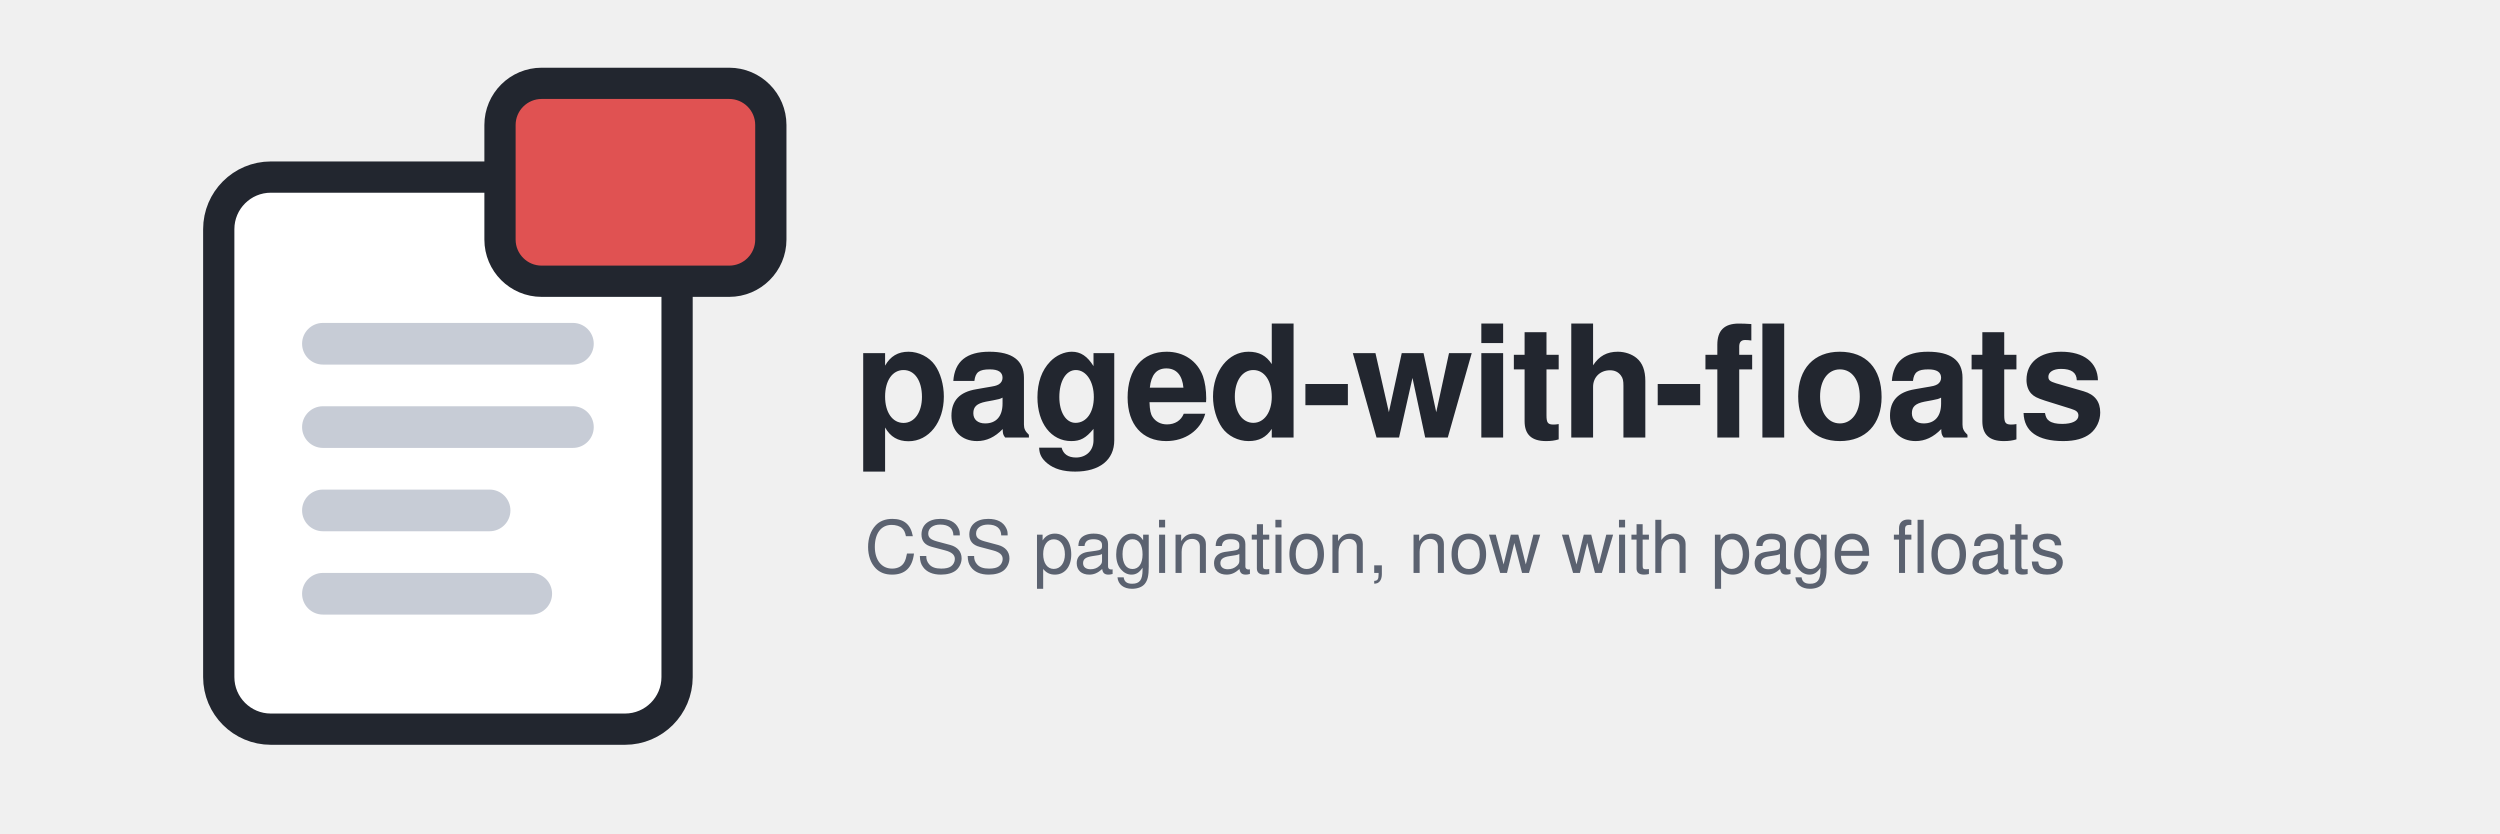
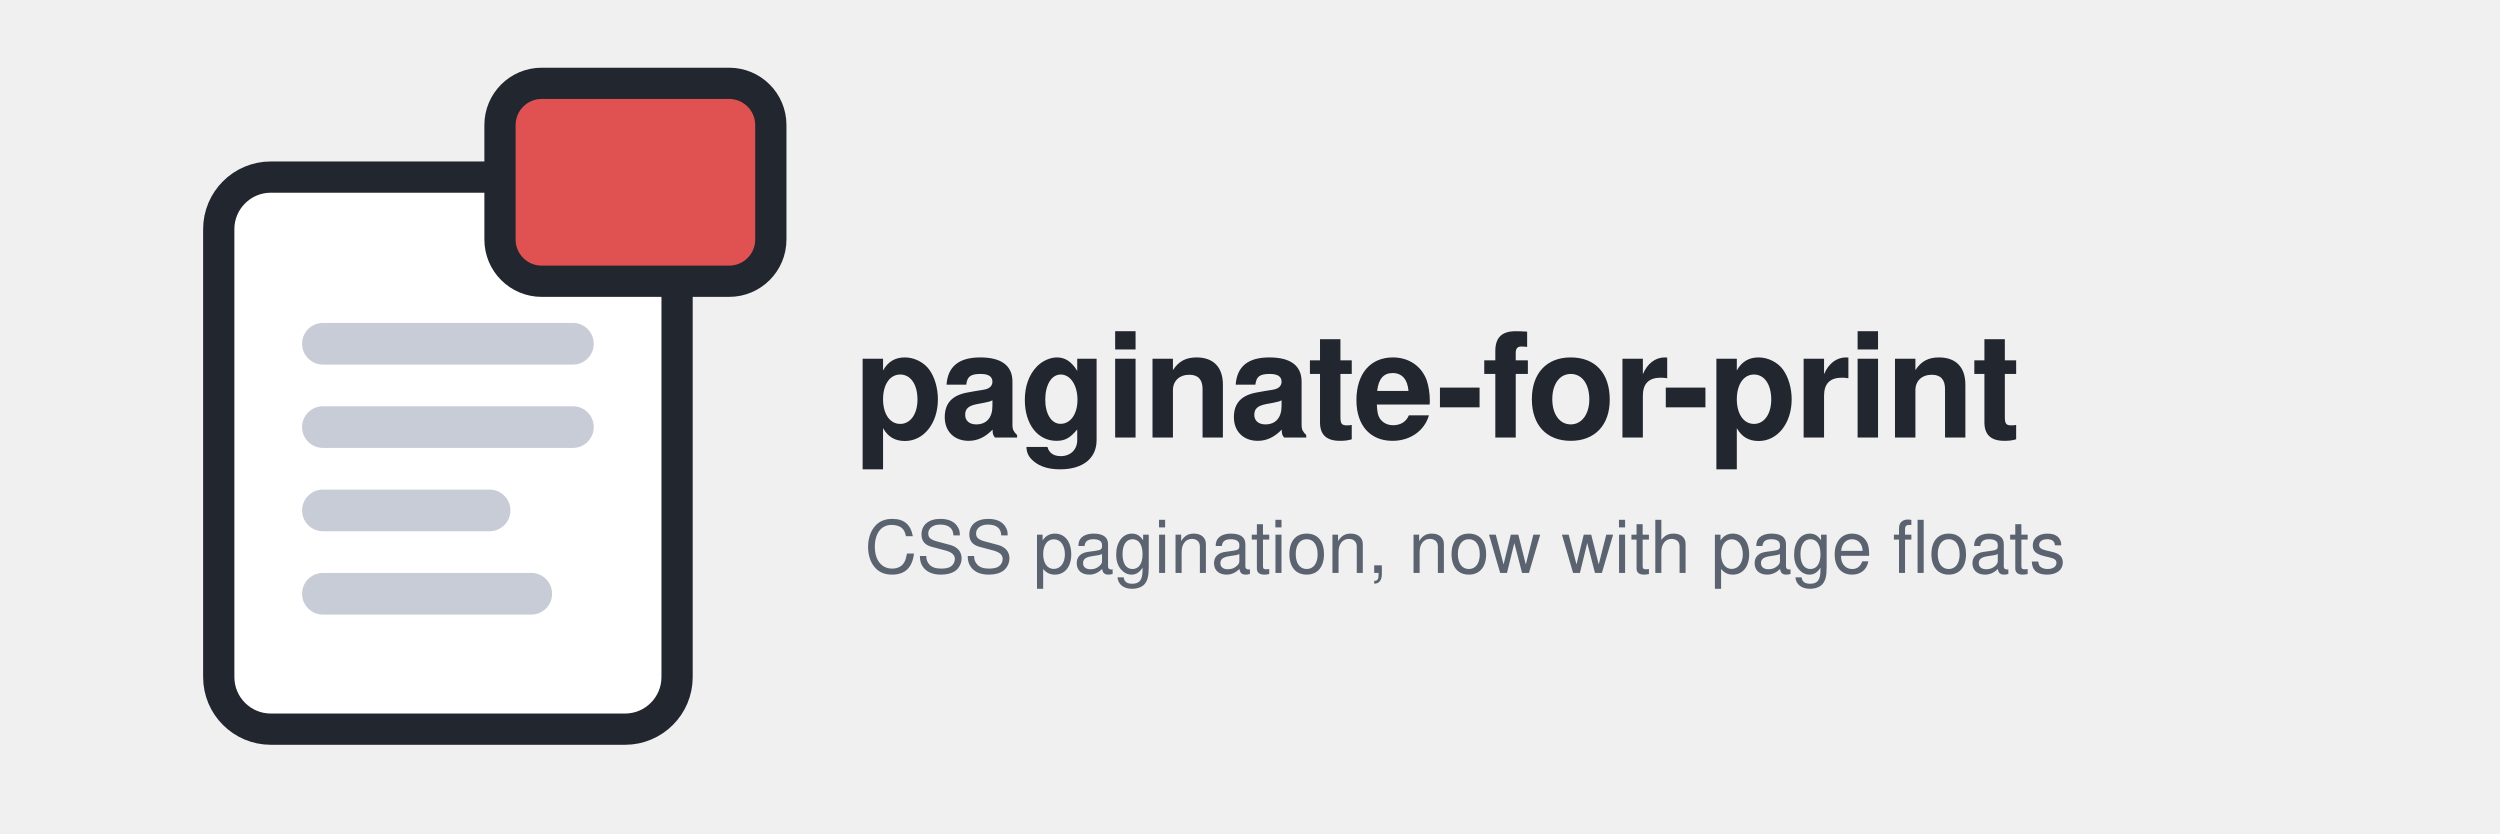
- <svg xmlns="http://www.w3.org/2000/svg" width="480" height="160" viewBox="0 0 480 160" role="img" aria-label="paged-with-floats">
+ <svg xmlns="http://www.w3.org/2000/svg" width="480" height="160" viewBox="0 0 480 160" role="img" aria-label="paginate-for-print">
  <g>
    <rect x="42" y="34" width="88" height="106" rx="10" fill="#ffffff" stroke="#22262f" stroke-width="6" />
    <rect x="58" y="62" width="56" height="8" rx="4" fill="#c7ccd6" />
    <rect x="58" y="78" width="56" height="8" rx="4" fill="#c7ccd6" />
    <rect x="58" y="94" width="40" height="8" rx="4" fill="#c7ccd6" />
    <rect x="58" y="110" width="48" height="8" rx="4" fill="#c7ccd6" />
    <rect x="96" y="16" width="52" height="38" rx="8" fill="#e05252" stroke="#22262f" stroke-width="6" />
  </g>
-   <text x="164" y="84" font-family="'Segoe UI', Helvetica, Arial, sans-serif" font-size="30" font-weight="700" fill="#22262f" letter-spacing="-0.5">paged-with-floats</text>
+   <text x="164" y="84" font-family="'Segoe UI', Helvetica, Arial, sans-serif" font-size="28" font-weight="700" fill="#22262f" letter-spacing="-0.5">paginate-for-print</text>
  <text x="166" y="110" font-family="'Segoe UI', Helvetica, Arial, sans-serif" font-size="14" fill="#5b6270">CSS pagination, now with page floats</text>
</svg>
